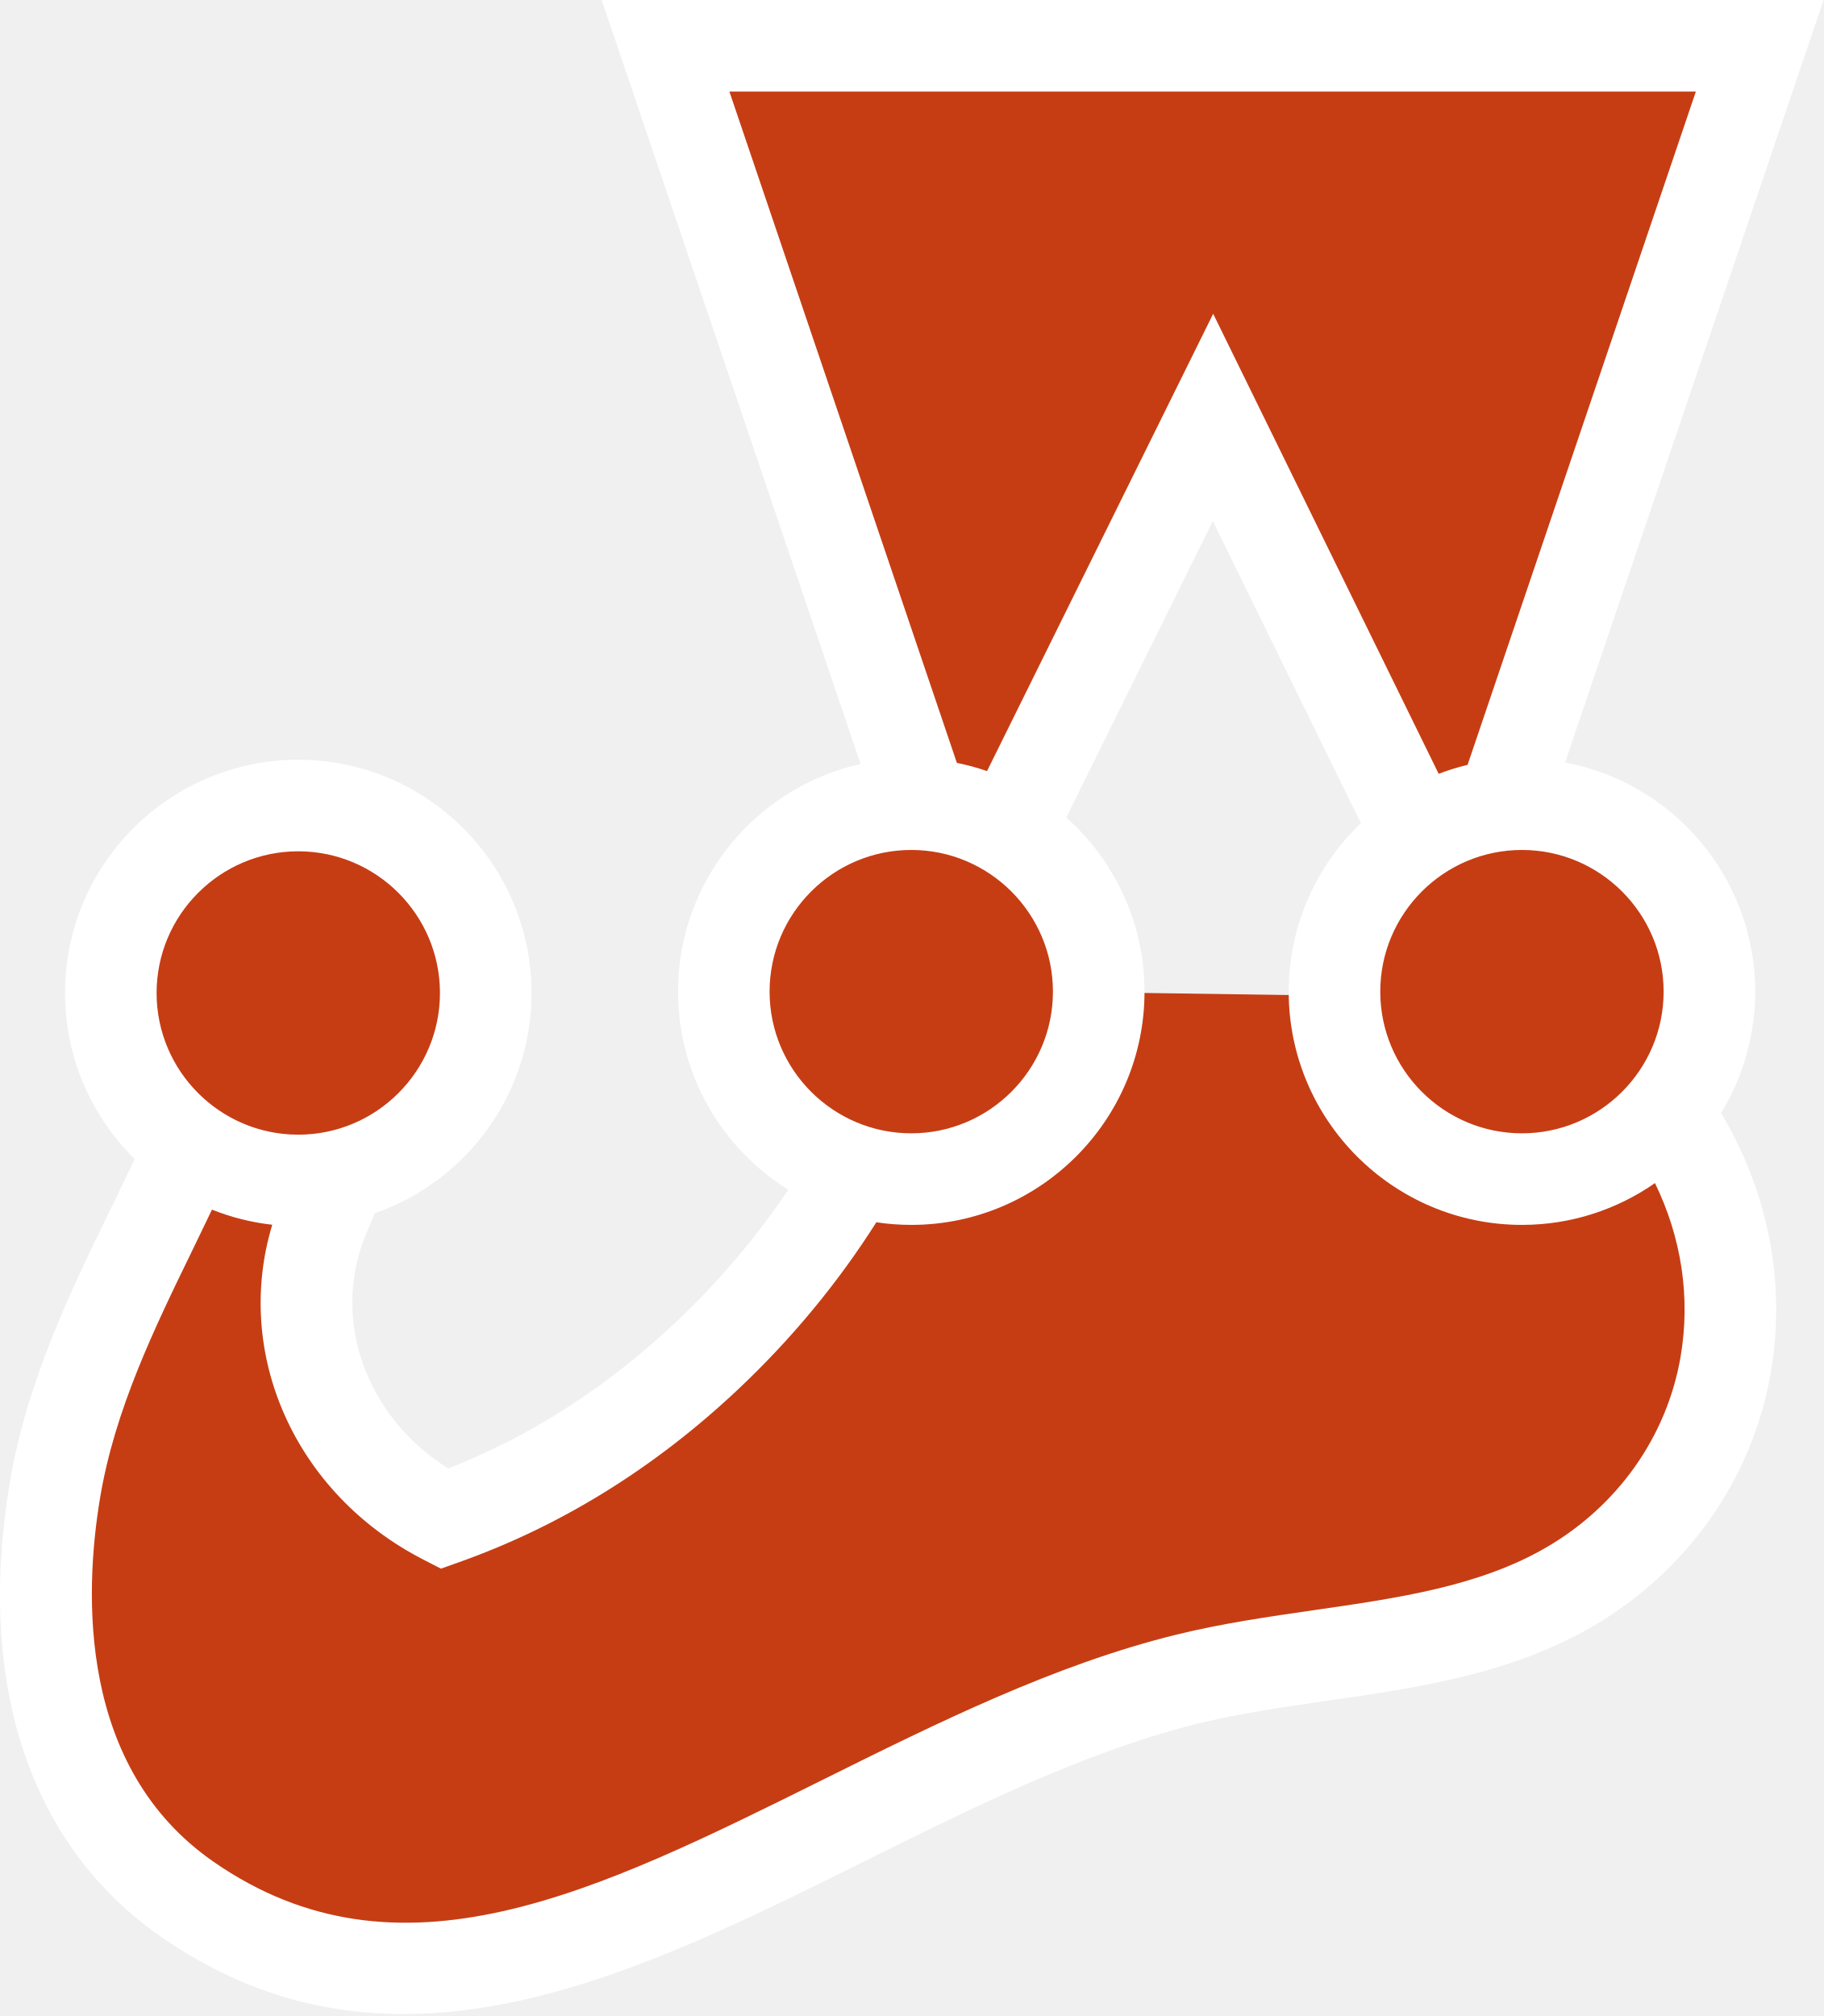
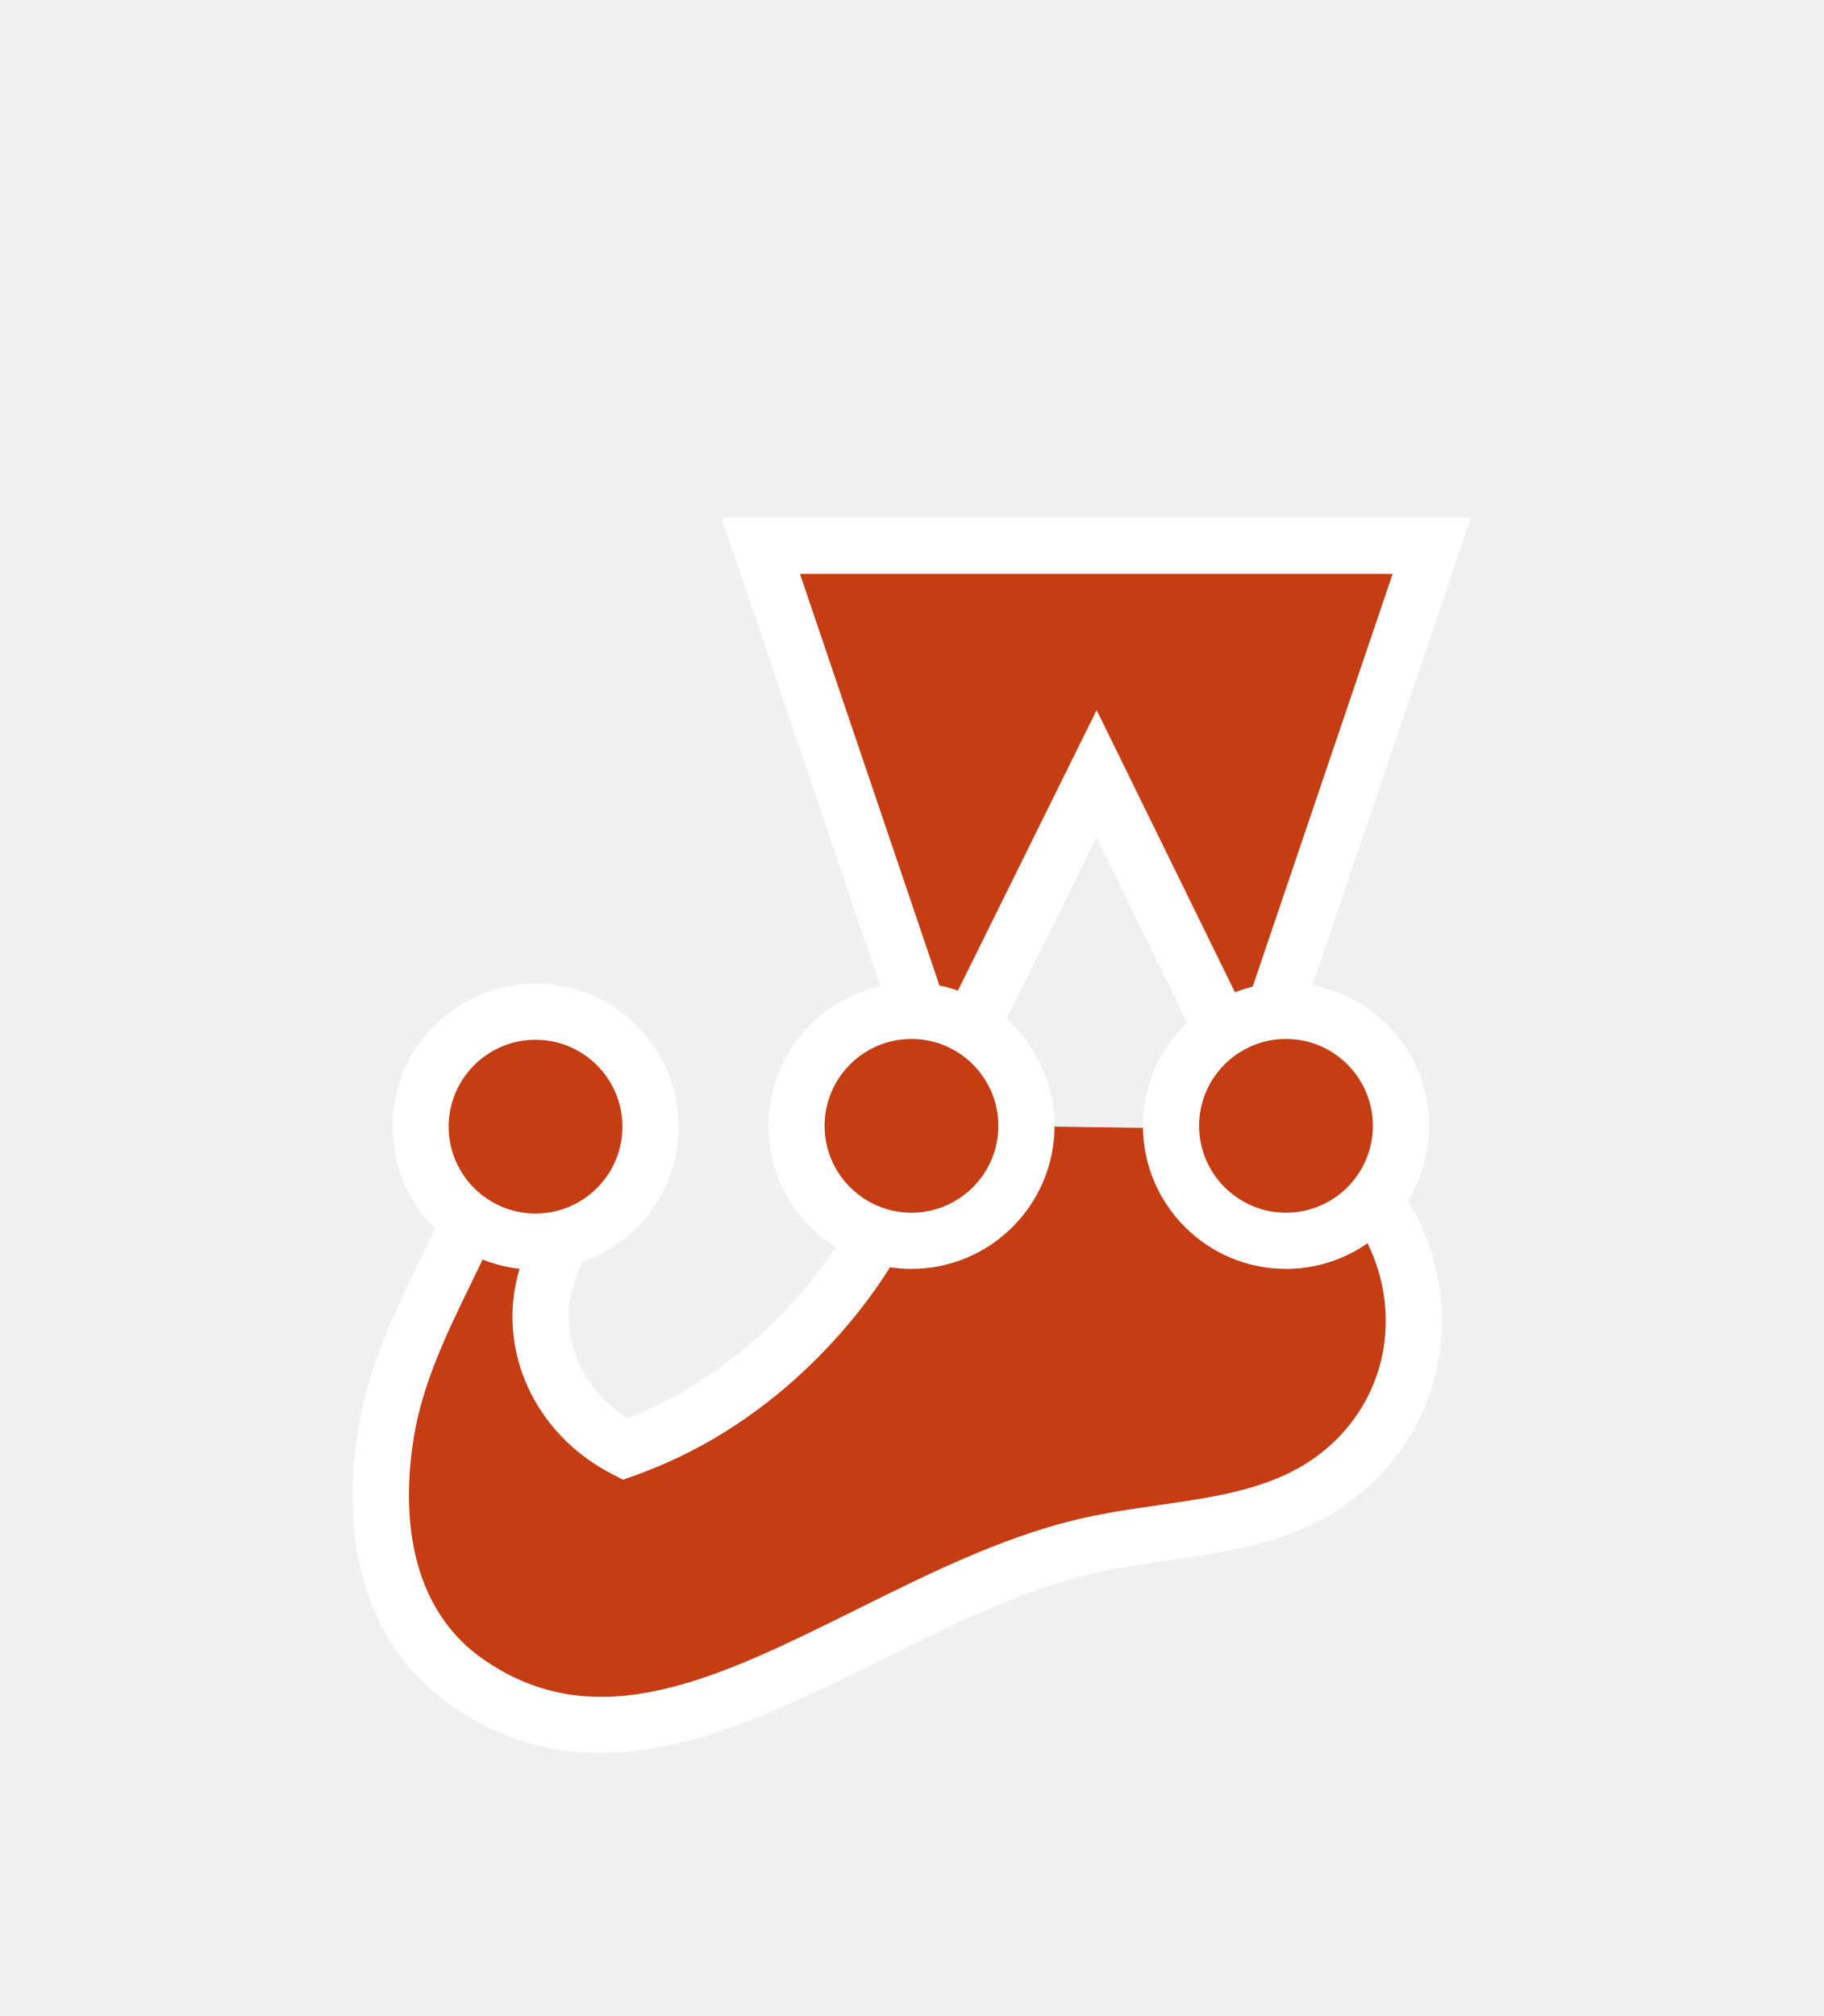
- <svg xmlns="http://www.w3.org/2000/svg" width="256px" height="283px" viewBox="0 0 256 283" version="1.1" preserveAspectRatio="xMidYMid">
+ <svg xmlns="http://www.w3.org/2000/svg" version="1.1" id="Ebene_1" x="0px" y="0px" width="256px" height="283px" viewBox="0 0 256 283" enable-background="new 0 0 256 283" xml:space="preserve">
  <g>
-     <path d="M239.973,139.203 C239.973,124.669 228.191,112.887 213.657,112.887 C212.722,112.887 211.8,112.937 210.891,113.032 L247.036,6.427 L93.432,6.427 L129.526,112.94 C128.997,112.908 128.465,112.887 127.927,112.887 C113.393,112.887 101.611,124.669 101.611,139.203 C101.611,150.951 109.31,160.897 119.937,164.281 C114.324,174.003 107.262,182.759 99.244,190.323 C88.341,200.609 75.863,208.408 62.368,213.214 C46.3,204.96 38.712,186.602 45.559,170.507 C46.332,168.69 47.121,166.847 47.876,165.013 C59.516,162.296 68.19,151.86 68.19,139.392 C68.19,124.858 56.408,113.076 41.874,113.076 C27.339,113.076 15.557,124.858 15.557,139.392 C15.557,148.305 19.992,156.176 26.77,160.937 C20.256,175.768 10.682,191.288 7.699,209.276 C4.124,230.835 7.688,253.719 26.333,266.642 C69.757,296.738 116.893,247.985 166.592,235.729 C184.603,231.287 204.374,232.003 220.243,222.812 C232.16,215.91 240.016,204.472 242.246,191.63 C244.448,178.944 241.237,166.313 233.853,156.071 C237.672,151.503 239.973,145.623 239.973,139.203 L239.973,139.203 Z M154.241,139.296 C154.241,139.265 154.244,139.234 154.244,139.203 C154.244,129.659 149.162,121.301 141.558,116.688 L170.286,58.597 L199.064,117.304 C191.997,122.022 187.34,130.068 187.34,139.203 C187.34,139.395 187.351,139.584 187.355,139.775 L154.241,139.296 L154.241,139.296 Z" fill="#C63D14" />
-     <path d="M246.399,139.203 C246.399,123.218 234.882,109.88 219.711,107.031 L256,0 L84.466,0 L120.81,107.248 C106.167,110.507 95.183,123.593 95.183,139.203 C95.183,150.926 101.378,161.223 110.663,167.009 C106.197,173.662 100.901,179.923 94.832,185.648 C85.208,194.728 74.485,201.614 62.925,206.144 C51.282,198.83 46.36,185.038 51.472,173.022 L51.872,172.082 C52.122,171.494 52.373,170.904 52.623,170.314 C65.411,165.855 74.616,153.682 74.616,139.392 C74.616,121.337 59.927,106.649 41.872,106.649 C23.817,106.649 9.129,121.337 9.129,139.392 C9.129,148.505 12.874,156.757 18.902,162.699 C17.809,165.029 16.66,167.397 15.479,169.823 C9.967,181.144 3.72,193.976 1.357,208.225 C-3.336,236.524 4.233,259.146 22.67,271.924 C33.858,279.678 45.219,282.728 56.652,282.727 C78.181,282.726 99.958,271.911 121.258,261.331 C136.599,253.712 152.461,245.833 168.13,241.969 C173.96,240.531 179.959,239.666 186.31,238.75 C198.904,236.933 211.928,235.055 223.464,228.374 C236.835,220.629 245.989,207.637 248.577,192.73 C250.799,179.933 248.124,167.117 241.602,156.247 C244.643,151.279 246.399,145.443 246.399,139.203 L246.399,139.203 Z M233.545,139.203 C233.545,150.17 224.623,159.093 213.655,159.093 C202.689,159.093 193.766,150.17 193.766,139.203 C193.766,128.236 202.689,119.314 213.655,119.314 C224.623,119.314 233.545,128.236 233.545,139.203 L233.545,139.203 Z M238.069,12.854 L206.024,107.367 C204.635,107.7 203.281,108.12 201.966,108.625 L170.31,44.047 L138.562,108.243 C137.19,107.77 135.778,107.381 134.33,107.093 L102.395,12.854 L238.069,12.854 L238.069,12.854 Z M127.926,119.314 C138.893,119.314 147.815,128.236 147.815,139.203 C147.815,150.17 138.893,159.093 127.926,159.093 C116.96,159.093 108.037,150.17 108.037,139.203 C108.037,128.236 116.96,119.314 127.926,119.314 L127.926,119.314 Z M41.872,119.503 C52.84,119.503 61.762,128.425 61.762,139.392 C61.762,150.359 52.84,159.282 41.872,159.282 C30.906,159.282 21.983,150.359 21.983,139.392 C21.983,128.425 30.906,119.503 41.872,119.503 L41.872,119.503 Z M235.912,190.531 C233.977,201.679 227.091,211.418 217.021,217.25 C207.634,222.687 196.385,224.31 184.475,226.027 C178.095,226.947 171.497,227.899 165.052,229.489 C148.01,233.691 131.503,241.89 115.54,249.819 C83.595,265.686 56.006,279.388 29.993,261.359 C10.938,248.153 11.818,223.718 14.038,210.328 C16.095,197.923 21.657,186.498 27.036,175.449 C27.967,173.537 28.871,171.664 29.758,169.803 C32.426,170.87 35.263,171.597 38.22,171.927 C32.745,189.998 41.356,209.646 59.429,218.931 L61.902,220.202 L64.522,219.269 C78.81,214.181 91.975,206.015 103.653,194.998 C111.202,187.877 117.689,179.998 123.023,171.579 C124.623,171.82 126.26,171.947 127.926,171.947 C145.981,171.947 160.67,157.259 160.67,139.203 C160.67,129.493 156.417,120.761 149.681,114.759 L170.259,73.147 L191.046,115.552 C184.809,121.518 180.912,129.911 180.912,139.203 C180.912,157.259 195.6,171.947 213.655,171.947 C220.592,171.947 227.027,169.773 232.327,166.079 C236.007,173.612 237.378,182.088 235.912,190.531 L235.912,190.531 Z" fill="#FFFFFF" />
+     <path fill="#C63D14" d="M196.671,158.039c0-8.913-7.226-16.139-16.141-16.139c-0.573,0-1.139,0.031-1.695,0.089l22.167-65.379   H106.8l22.136,65.323c-0.324-0.02-0.651-0.033-0.98-0.033c-8.913,0-16.139,7.226-16.139,16.139c0,7.204,4.721,13.304,11.239,15.38   c-3.442,5.962-7.773,11.332-12.691,15.971c-6.687,6.309-14.338,11.092-22.615,14.039c-9.854-5.062-14.507-16.32-10.308-26.191   c0.474-1.115,0.958-2.243,1.421-3.368c7.138-1.667,12.458-8.067,12.458-15.714c0-8.914-7.226-16.14-16.139-16.14   c-8.914,0-16.139,7.227-16.139,16.14c0,5.467,2.72,10.292,6.876,13.214c-3.995,9.094-9.866,18.613-11.696,29.645   c-2.192,13.222-0.007,27.257,11.428,35.183c26.631,18.456,55.539-11.443,86.019-18.959c11.047-2.723,23.171-2.285,32.903-7.921   c7.309-4.232,12.126-11.247,13.494-19.124c1.351-7.779-0.619-15.526-5.148-21.808C195.26,165.582,196.671,161.976,196.671,158.039   L196.671,158.039z M144.093,158.095c0-0.019,0.002-0.038,0.002-0.057c0-5.853-3.116-10.979-7.779-13.808l17.618-35.626   l17.649,36.003c-4.335,2.895-7.19,7.828-7.19,13.431c0,0.117,0.007,0.233,0.01,0.351L144.093,158.095L144.093,158.095z" />
+     <path fill="#FFFFFF" d="M200.611,158.039c0-9.804-7.063-17.983-16.367-19.73L206.5,72.668H101.301l22.289,65.773   c-8.98,1.999-15.716,10.024-15.716,19.598c0,7.189,3.799,13.503,9.493,17.052c-2.739,4.081-5.986,7.92-9.709,11.432   c-5.902,5.569-12.479,9.792-19.568,12.57c-7.141-4.485-10.159-12.944-7.024-20.313l0.246-0.576   c0.153-0.361,0.307-0.723,0.461-1.083c7.842-2.736,13.487-10.202,13.487-18.966c0-11.072-9.009-20.081-20.082-20.081   c-11.072,0-20.081,9.008-20.081,20.081c0,5.589,2.296,10.65,5.993,14.294c-0.669,1.429-1.375,2.881-2.099,4.37   c-3.381,6.943-7.211,14.813-8.662,23.551c-2.877,17.354,1.765,31.229,13.071,39.065c6.86,4.754,13.829,6.626,20.84,6.625   c13.204,0,26.559-6.634,39.622-13.121c9.409-4.674,19.137-9.506,28.746-11.875c3.576-0.882,7.254-1.413,11.15-1.974   c7.723-1.115,15.711-2.266,22.786-6.363c8.2-4.751,13.814-12.719,15.401-21.859c1.361-7.85-0.277-15.709-4.278-22.375   C199.533,165.444,200.611,161.866,200.611,158.039L200.611,158.039z M192.728,158.039c0,6.726-5.471,12.198-12.198,12.198   c-6.724,0-12.196-5.473-12.196-12.198s5.473-12.197,12.196-12.197C187.258,145.842,192.728,151.313,192.728,158.039   L192.728,158.039z M195.503,80.55l-19.652,57.964c-0.852,0.204-1.684,0.461-2.489,0.771l-19.414-39.604l-19.47,39.37   c-0.843-0.29-1.709-0.529-2.596-0.706L112.296,80.55H195.503L195.503,80.55z M127.955,145.842c6.726,0,12.196,5.471,12.196,12.197   c0,6.726-5.471,12.198-12.196,12.198s-12.198-5.473-12.198-12.198C115.757,151.313,121.229,145.842,127.955,145.842   L127.955,145.842z M75.179,145.957c6.727,0,12.199,5.471,12.199,12.197c0,6.726-5.472,12.198-12.199,12.198   c-6.725,0-12.198-5.473-12.198-12.198C62.981,151.428,68.454,145.957,75.179,145.957L75.179,145.957z M194.181,189.518   c-1.188,6.837-5.41,12.81-11.586,16.386c-5.755,3.336-12.654,4.331-19.959,5.384c-3.913,0.564-7.959,1.148-11.912,2.123   c-10.452,2.578-20.575,7.605-30.365,12.468c-19.592,9.73-36.512,18.134-52.465,7.078c-11.686-8.1-11.146-23.085-9.785-31.296   c1.262-7.609,4.673-14.615,7.972-21.391c0.571-1.174,1.125-2.321,1.669-3.463c1.637,0.654,3.376,1.101,5.19,1.303   c-3.358,11.083,1.923,23.133,13.007,28.827l1.517,0.779l1.606-0.572c8.763-3.119,16.837-8.128,23.999-14.885   c4.63-4.368,8.608-9.2,11.879-14.363c0.982,0.148,1.985,0.226,3.007,0.226c11.073,0,20.081-9.009,20.081-20.081   c0-5.956-2.608-11.311-6.739-14.991l12.621-25.52l12.747,26.006c-3.825,3.658-6.215,8.807-6.215,14.505   c0,11.072,9.007,20.081,20.08,20.081c4.254,0,8.201-1.333,11.452-3.6C194.239,179.141,195.08,184.34,194.181,189.518   L194.181,189.518z" />
  </g>
</svg>
